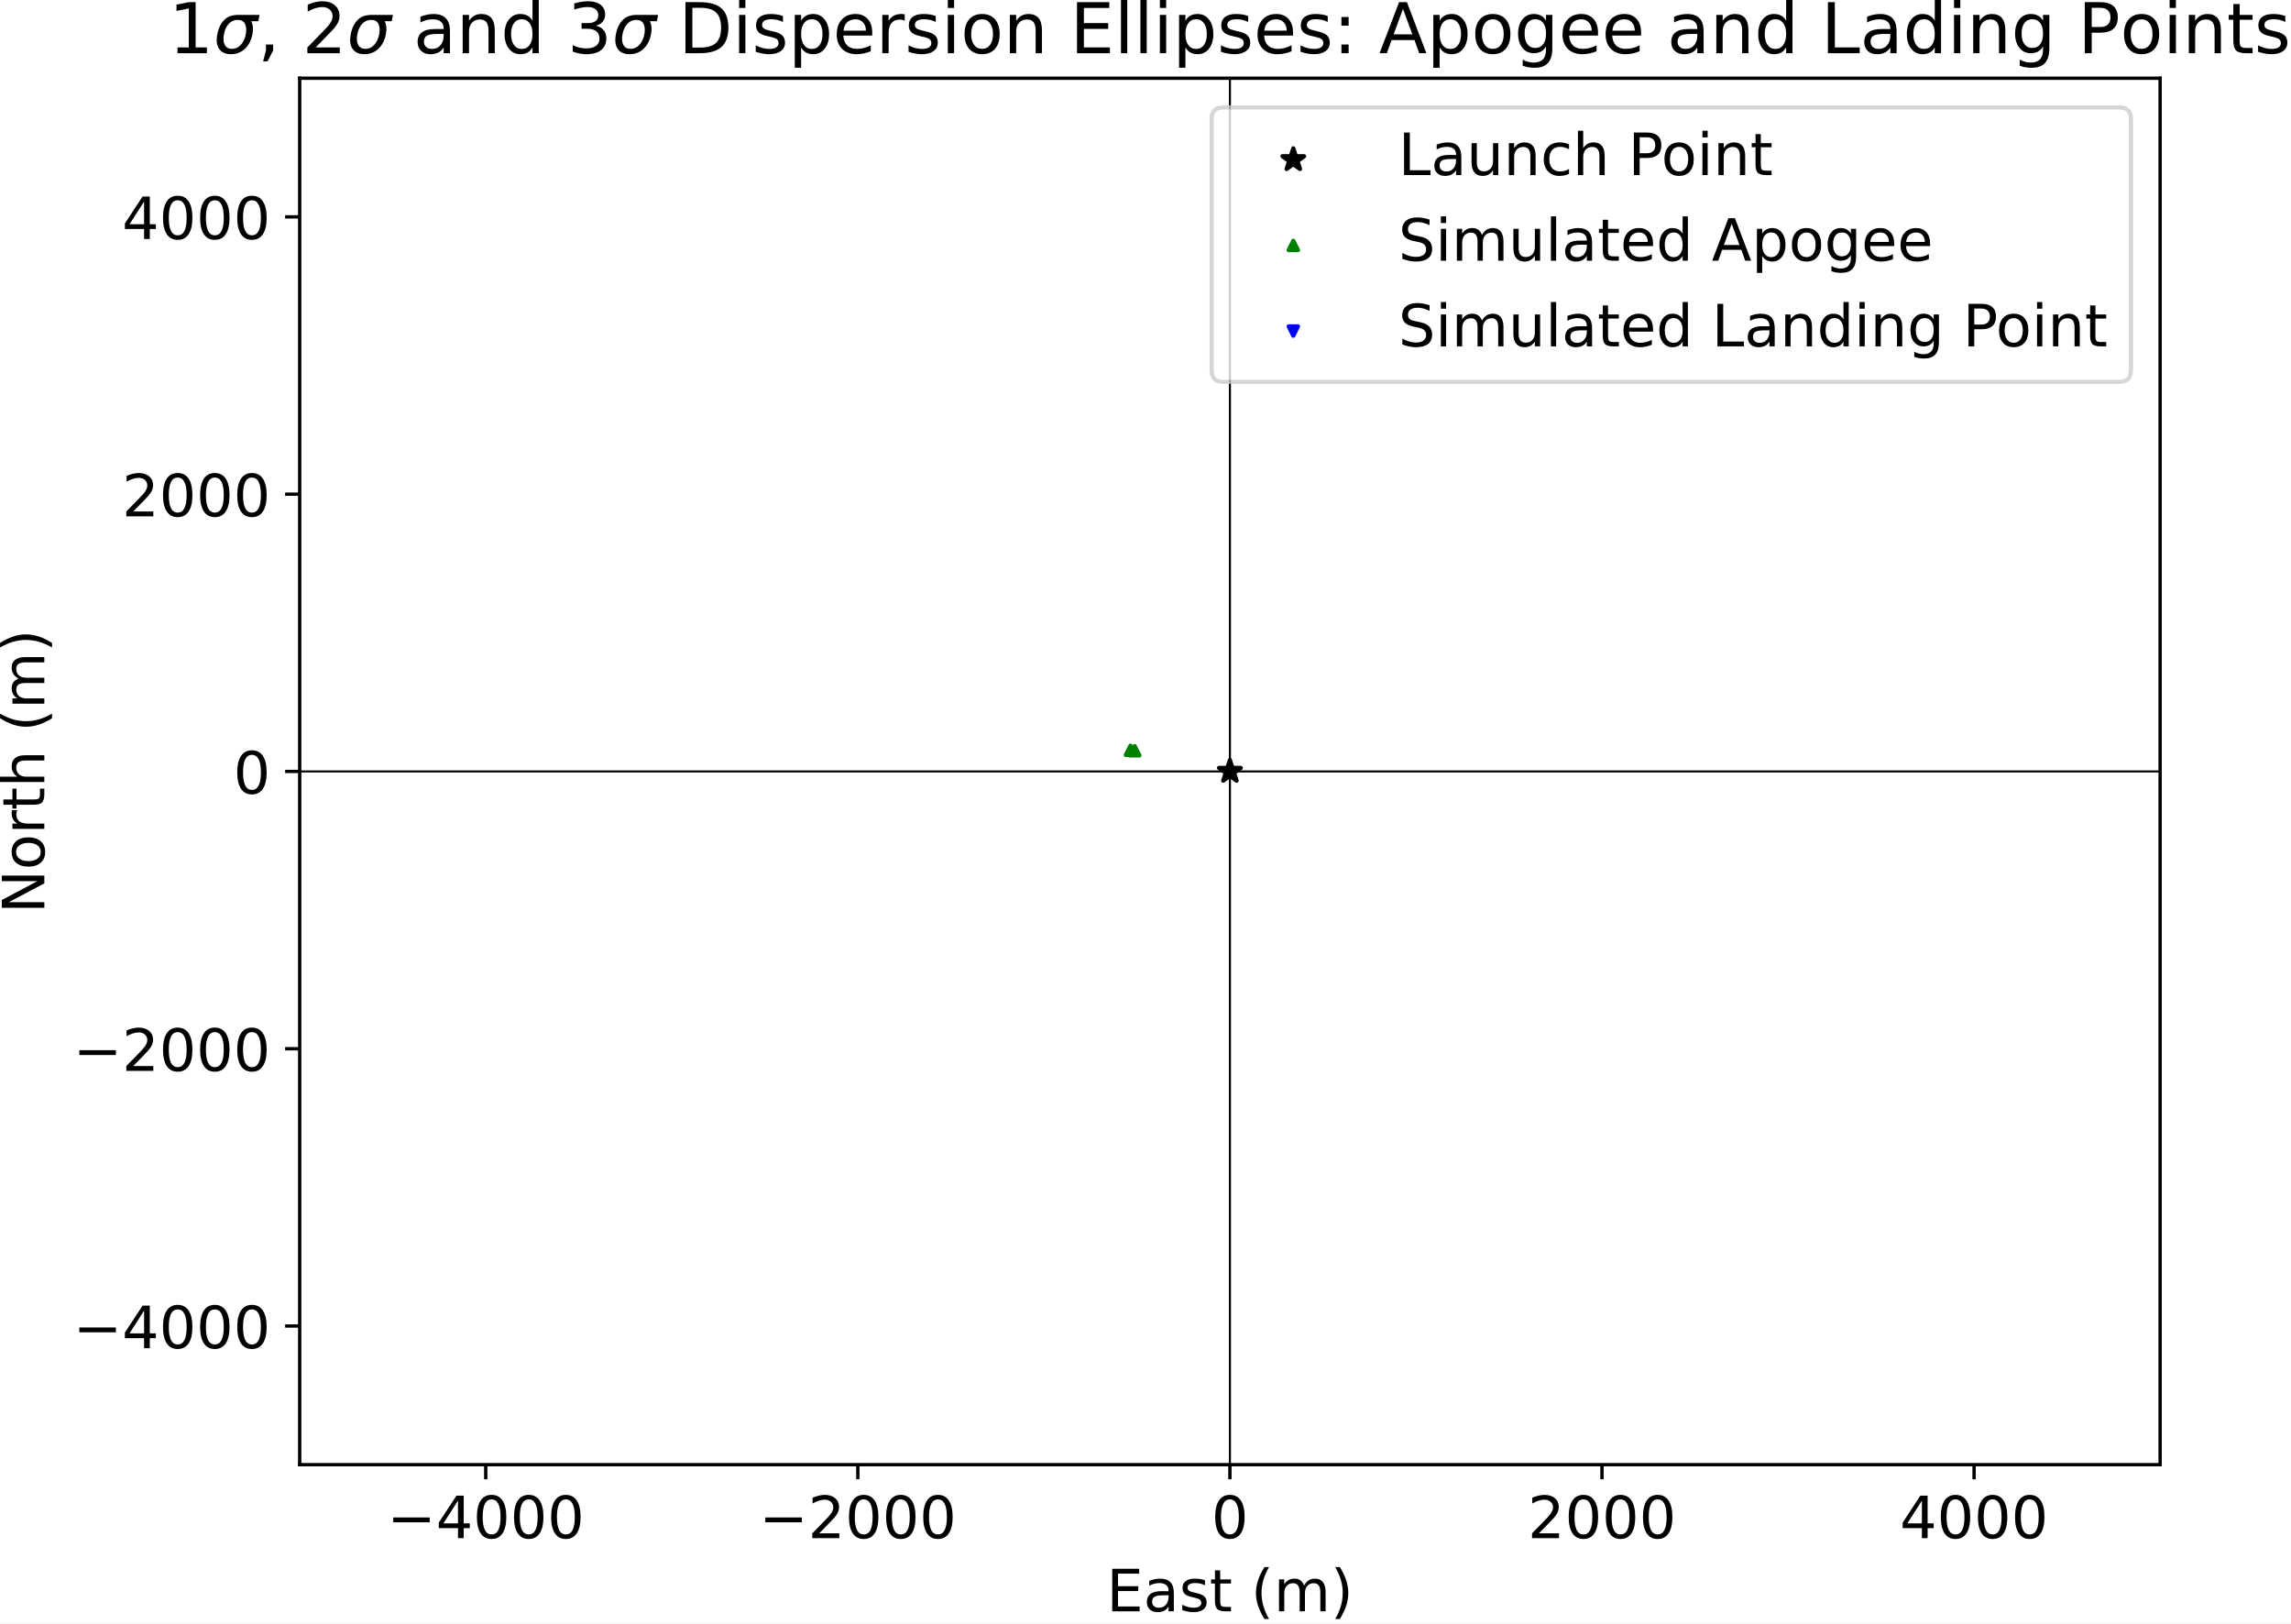
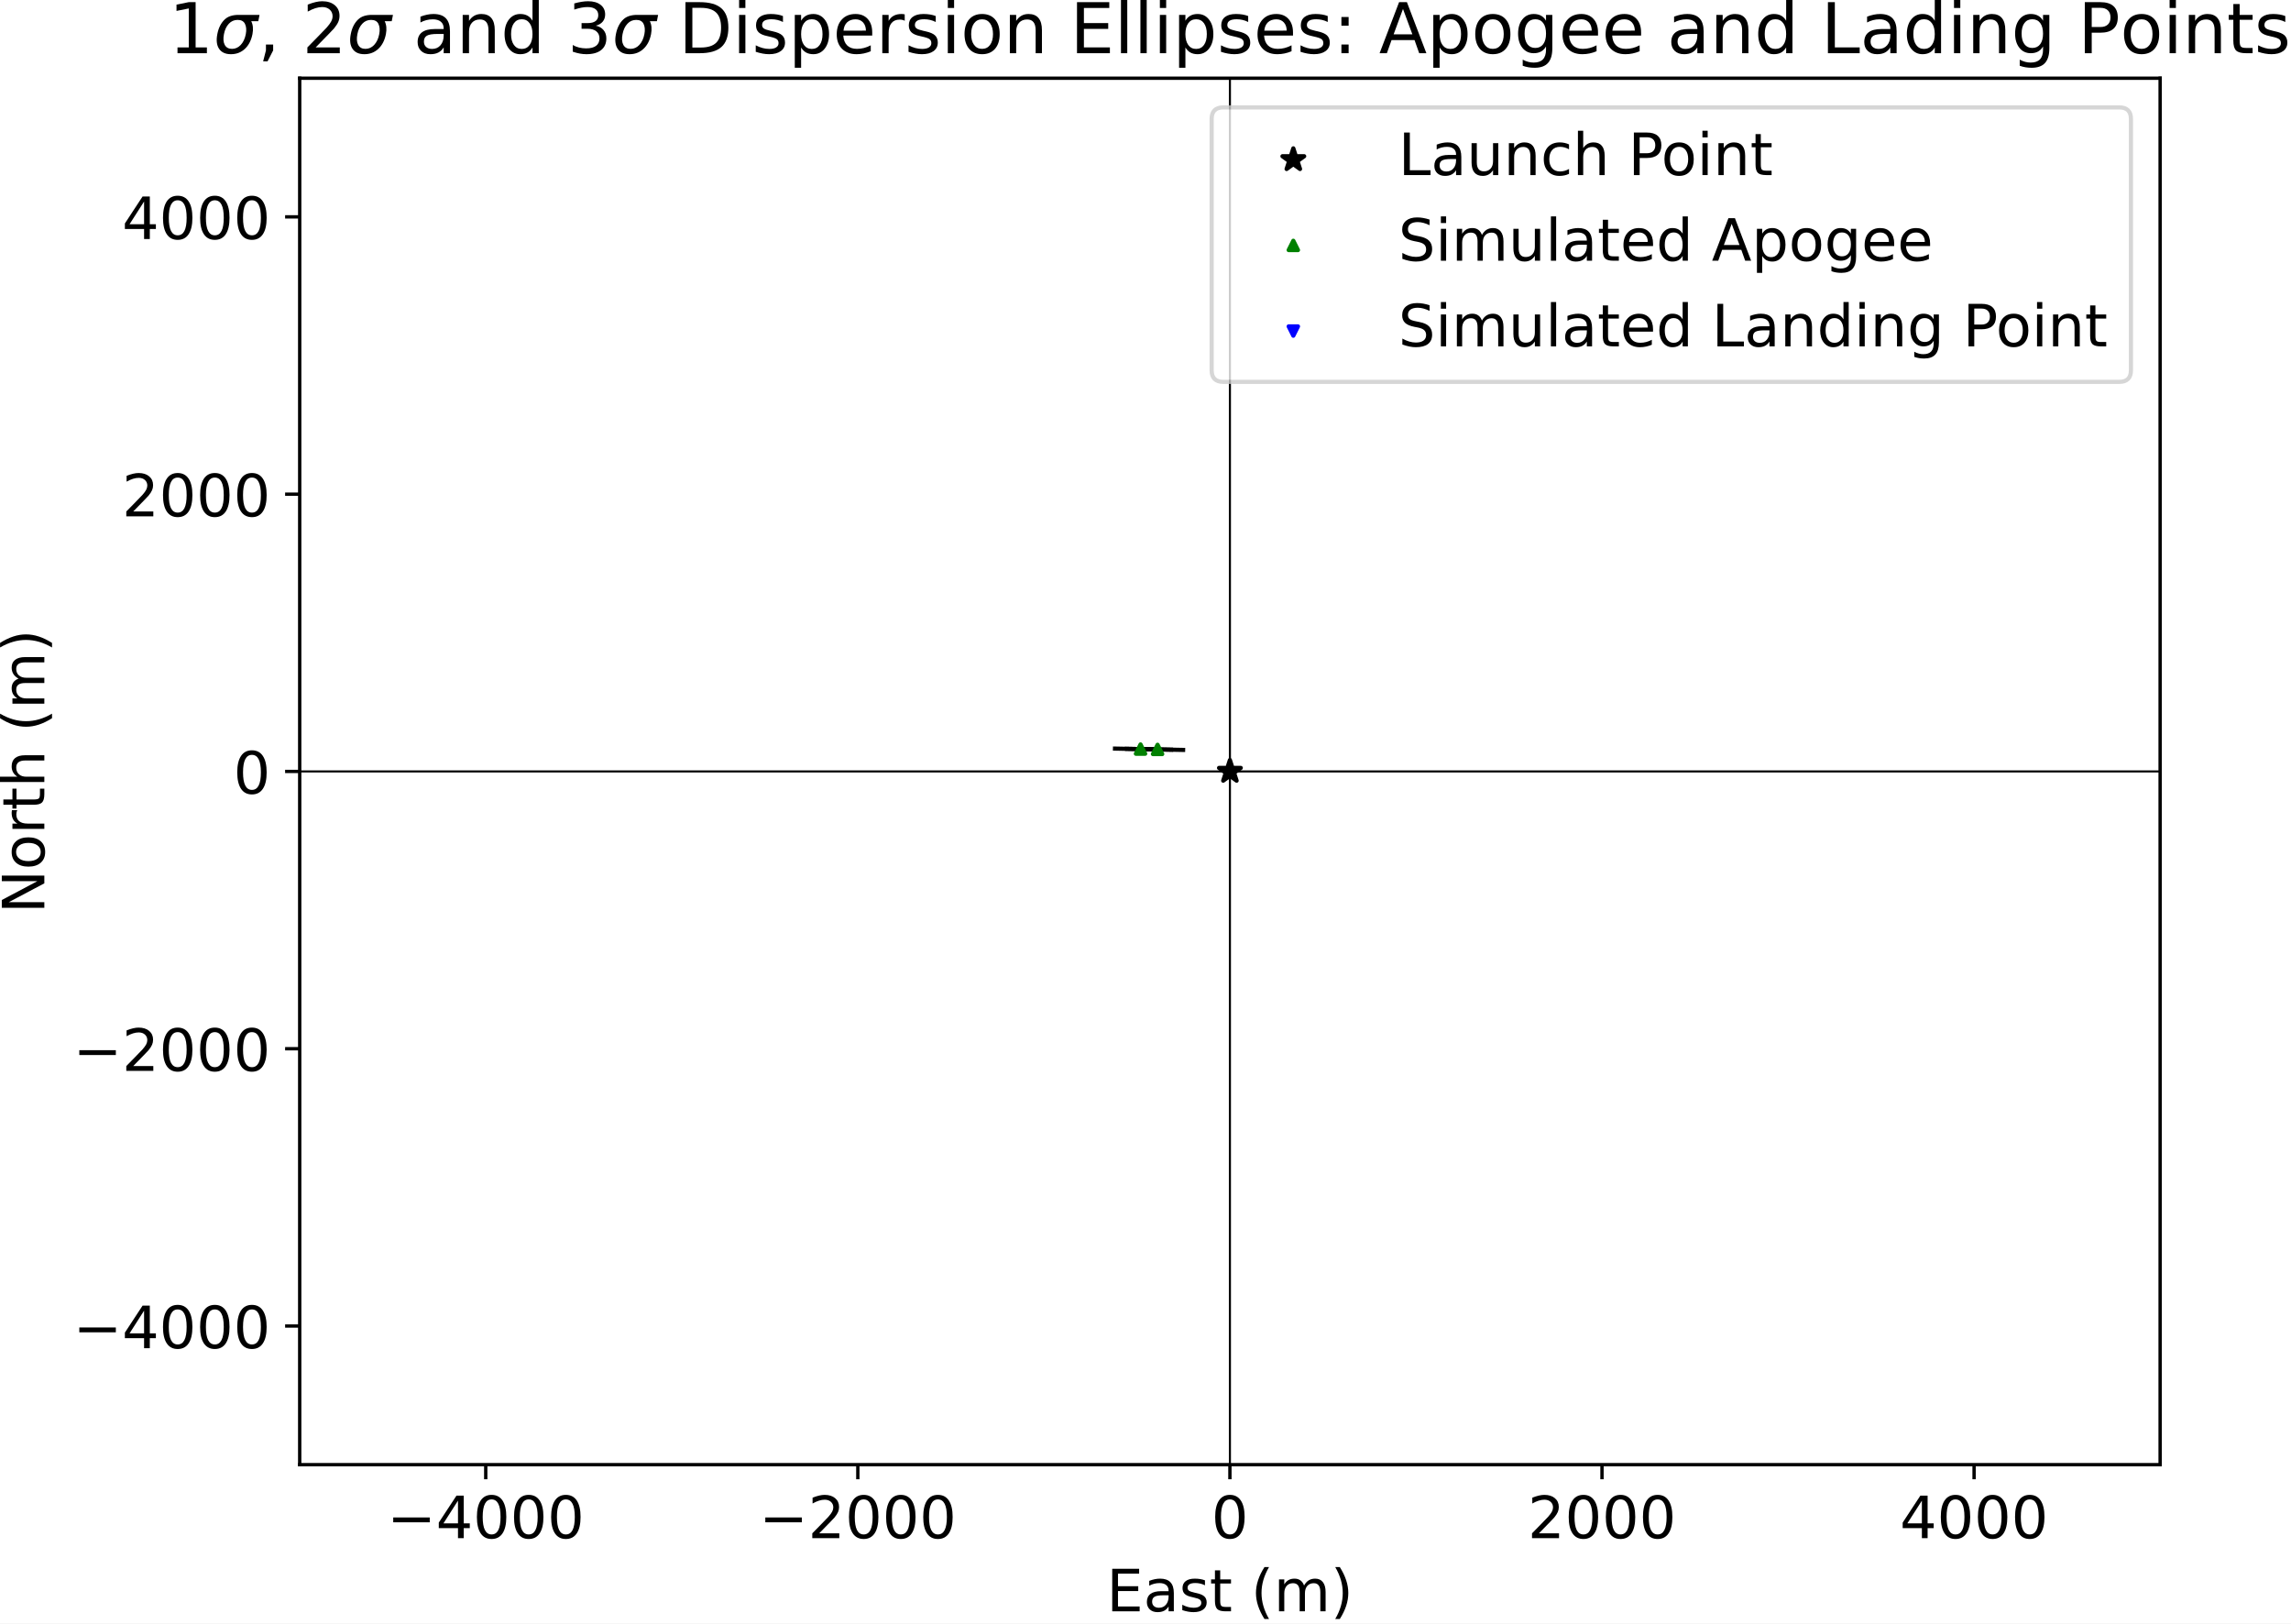
<svg xmlns="http://www.w3.org/2000/svg" xmlns:xlink="http://www.w3.org/1999/xlink" width="549.715pt" height="389.507pt" viewBox="0 0 549.715 389.507" version="1.1">
  <defs>
    <style type="text/css">*{stroke-linejoin: round; stroke-linecap: butt}</style>
  </defs>
  <g id="figure_1">
    <g id="patch_1">
      <path d="M 0 389.507  L 549.715 389.507  L 549.715 0  L 0 0  z " style="fill: #ffffff" />
    </g>
    <g id="axes_1">
      <g id="patch_2">
        <path d="M 71.911 351.408  L 518.311 351.408  L 518.311 18.768  L 71.911 18.768  z " style="fill: #ffffff" />
      </g>
      <g id="patch_3">
-         <path d="M 782.555 11.217  C 780.165 12.182 777.873 13.108 776.183 13.791  C 774.493 14.474 773.544 14.858 773.544 14.858  C 773.544 14.858 774.493 14.474 776.183 13.791  C 777.873 13.108 780.165 12.182 782.555 11.217  C 784.945 10.251 787.237 9.325 788.927 8.643  C 790.617 7.96 791.566 7.576 791.566 7.576  C 791.566 7.576 790.617 7.96 788.927 8.643  C 787.237 9.325 784.945 10.251 782.555 11.217  z " clip-path="url(#p028e1ee38c)" style="fill: #0000ff; fill-opacity: 0.2; stroke: #000000; stroke-linejoin: miter" />
+         <path d="M 795.059 4.46  C 790.252 6.45 785.64 8.358 782.241 9.765  C 778.841 11.171 776.931 11.962 776.931 11.962  C 776.931 11.962 778.841 11.171 782.241 9.765  C 785.64 8.358 790.252 6.45 795.059 4.46  C 799.867 2.471 804.478 0.563 807.878 -0.844  C 811.277 -2.25 813.188 -3.041 813.188 -3.041  C 813.188 -3.041 811.277 -2.25 807.878 -0.844  C 804.478 0.563 799.867 2.471 795.059 4.46  z " clip-path="url(#p11638f03ef)" style="fill: #0000ff; fill-opacity: 0.2; stroke: #000000; stroke-linejoin: miter" />
      </g>
      <g id="patch_4">
-         <path d="M 782.555 11.217  C 777.776 13.148 773.191 15 769.811 16.366  C 766.432 17.731 764.533 18.498 764.533 18.498  C 764.533 18.498 766.432 17.731 769.811 16.366  C 773.191 15 777.776 13.148 782.555 11.217  C 787.335 9.286 791.919 7.434 795.299 6.068  C 798.679 4.703 800.578 3.936 800.578 3.936  C 800.578 3.936 798.679 4.703 795.299 6.068  C 791.919 7.434 787.335 9.286 782.555 11.217  z " clip-path="url(#p028e1ee38c)" style="fill: #0000ff; fill-opacity: 0.2; stroke: #000000; stroke-linejoin: miter" />
+         <path d="M 795.059 4.46  C 785.444 8.439 776.221 12.255 769.422 15.069  C 762.623 17.882 758.803 19.463 758.803 19.463  C 758.803 19.463 762.623 17.882 769.422 15.069  C 776.221 12.255 785.444 8.439 795.059 4.46  C 804.675 0.482 813.897 -3.334 820.697 -6.148  C 827.496 -8.961 831.316 -10.542 831.316 -10.542  C 831.316 -10.542 827.496 -8.961 820.697 -6.148  C 813.897 -3.334 804.675 0.482 795.059 4.46  z " clip-path="url(#p11638f03ef)" style="fill: #0000ff; fill-opacity: 0.2; stroke: #000000; stroke-linejoin: miter" />
      </g>
      <g id="patch_5">
-         <path d="M 782.555 11.217  C 775.386 14.113 768.509 16.892 763.439 18.94  C 758.37 20.988 755.521 22.139 755.521 22.139  C 755.521 22.139 758.37 20.988 763.439 18.94  C 768.509 16.892 775.386 14.113 782.555 11.217  C 789.725 8.32 796.601 5.542 801.671 3.494  C 806.741 1.446 809.589 0.295 809.589 0.295  C 809.589 0.295 806.741 1.446 801.671 3.494  C 796.601 5.542 789.725 8.32 782.555 11.217  z " clip-path="url(#p028e1ee38c)" style="fill: #0000ff; fill-opacity: 0.2; stroke: #000000; stroke-linejoin: miter" />
+         <path d="M 795.059 4.46  C 780.636 10.428 766.802 16.153 756.603 20.373  C 746.405 24.593 740.674 26.964 740.674 26.964  C 740.674 26.964 746.405 24.593 756.603 20.373  C 766.802 16.153 780.636 10.428 795.059 4.46  C 809.482 -1.508 823.317 -7.232 833.515 -11.452  C 843.714 -15.672 849.444 -18.043 849.444 -18.043  C 849.444 -18.043 843.714 -15.672 833.515 -11.452  C 823.317 -7.232 809.482 -1.508 795.059 4.46  z " clip-path="url(#p11638f03ef)" style="fill: #0000ff; fill-opacity: 0.2; stroke: #000000; stroke-linejoin: miter" />
      </g>
      <g id="patch_6">
-         <path d="M 0 -1  z " clip-path="url(#p028e1ee38c)" style="fill: #00ff00; fill-opacity: 0.2; stroke: #000000; stroke-linejoin: miter" />
+         <path d="M 275.71 179.764  C 274.944 179.749 274.209 179.735 273.667 179.724  C 273.126 179.714 272.821 179.708 272.821 179.708  C 272.821 179.708 273.126 179.714 273.667 179.724  C 274.209 179.735 274.944 179.749 275.71 179.764  C 276.477 179.779 277.212 179.793 277.754 179.804  C 278.295 179.814 278.6 179.82 278.6 179.82  C 278.6 179.82 278.295 179.814 277.754 179.804  C 277.212 179.793 276.477 179.779 275.71 179.764  z " clip-path="url(#p11638f03ef)" style="fill: #00ff00; fill-opacity: 0.2; stroke: #000000; stroke-linejoin: miter" />
      </g>
      <g id="patch_7">
-         <path d="M 0 -1  z " clip-path="url(#p028e1ee38c)" style="fill: #00ff00; fill-opacity: 0.2; stroke: #000000; stroke-linejoin: miter" />
+         <path d="M 275.71 179.764  C 274.178 179.734 272.708 179.706 271.624 179.684  C 270.541 179.663 269.932 179.652 269.932 179.652  C 269.932 179.652 270.541 179.663 271.624 179.684  C 272.708 179.706 274.178 179.734 275.71 179.764  C 277.243 179.794 278.713 179.822 279.797 179.843  C 280.88 179.864 281.489 179.876 281.489 179.876  C 281.489 179.876 280.88 179.864 279.797 179.843  C 278.713 179.822 277.243 179.794 275.71 179.764  z " clip-path="url(#p11638f03ef)" style="fill: #00ff00; fill-opacity: 0.2; stroke: #000000; stroke-linejoin: miter" />
      </g>
      <g id="patch_8">
-         <path d="M 0 -1  z " clip-path="url(#p028e1ee38c)" style="fill: #00ff00; fill-opacity: 0.2; stroke: #000000; stroke-linejoin: miter" />
+         <path d="M 275.71 179.764  C 273.412 179.719 271.207 179.676 269.581 179.645  C 267.956 179.613 267.042 179.595 267.042 179.595  C 267.042 179.595 267.956 179.613 269.581 179.645  C 271.207 179.676 273.412 179.719 275.71 179.764  C 278.009 179.809 280.214 179.851 281.84 179.883  C 283.465 179.915 284.379 179.932 284.379 179.932  C 284.379 179.932 283.465 179.915 281.84 179.883  C 280.214 179.851 278.009 179.809 275.71 179.764  z " clip-path="url(#p11638f03ef)" style="fill: #00ff00; fill-opacity: 0.2; stroke: #000000; stroke-linejoin: miter" />
      </g>
      <g id="PathCollection_1">
        <defs>
-           <path id="m10abc7cb90" d="M 0 -2.739  L -0.615 -0.846  L -2.605 -0.846  L -0.995 0.323  L -1.61 2.216  L -0 1.046  L 1.61 2.216  L 0.995 0.323  L 2.605 -0.846  L 0.615 -0.846  z " style="stroke: #000000" />
+           <path id="m7dc69e226b" d="M 0 -2.739  L -0.615 -0.846  L -2.605 -0.846  L -0.995 0.323  L -1.61 2.216  L -0 1.046  L 1.61 2.216  L 0.995 0.323  L 2.605 -0.846  L 0.615 -0.846  z " style="stroke: #000000" />
        </defs>
-         <g clip-path="url(#p028e1ee38c)">
-           <use xlink:href="#m10abc7cb90" x="295.111" y="185.088" style="stroke: #000000" />
+         <g clip-path="url(#p11638f03ef)">
+           <use xlink:href="#m7dc69e226b" x="295.111" y="185.088" style="stroke: #000000" />
        </g>
      </g>
      <g id="PathCollection_2">
        <defs>
-           <path id="me11c143672" d="M 0 -1.118  L -1.118 1.118  L 1.118 1.118  z " style="stroke: #008000" />
+           <path id="mde7b4d79eb" d="M 0 -1.118  L -1.118 1.118  L 1.118 1.118  z " style="stroke: #008000" />
        </defs>
-         <g clip-path="url(#p028e1ee38c)">
-           <use xlink:href="#me11c143672" x="272.276" y="180.13" style="fill: #008000; stroke: #008000" />
-           <use xlink:href="#me11c143672" x="271.256" y="180.021" style="fill: #008000; stroke: #008000" />
+         <g clip-path="url(#p11638f03ef)">
+           <use xlink:href="#mde7b4d79eb" x="273.667" y="179.724" style="fill: #008000; stroke: #008000" />
+           <use xlink:href="#mde7b4d79eb" x="277.754" y="179.804" style="fill: #008000; stroke: #008000" />
        </g>
      </g>
      <g id="PathCollection_3">
        <defs>
-           <path id="mc13e708bcb" d="M -0 1.118  L 1.118 -1.118  L -1.118 -1.118  z " style="stroke: #0000ff" />
+           <path id="m2876bd953a" d="M -0 1.118  L 1.118 -1.118  L -1.118 -1.118  z " style="stroke: #0000ff" />
        </defs>
-         <g clip-path="url(#p028e1ee38c)">
-           <use xlink:href="#mc13e708bcb" x="788.927" y="8.643" style="fill: #0000ff; stroke: #0000ff" />
-           <use xlink:href="#mc13e708bcb" x="776.183" y="13.791" style="fill: #0000ff; stroke: #0000ff" />
+         <g clip-path="url(#p11638f03ef)">
+           <use xlink:href="#m2876bd953a" x="782.241" y="9.765" style="fill: #0000ff; stroke: #0000ff" />
+           <use xlink:href="#m2876bd953a" x="807.878" y="-0.844" style="fill: #0000ff; stroke: #0000ff" />
        </g>
      </g>
      <g id="matplotlib.axis_1">
        <g id="xtick_1">
          <g id="line2d_1">
            <defs>
-               <path id="m3ad8efaf46" d="M 0 0  L 0 3.5  " style="stroke: #000000; stroke-width: 0.8" />
-             </defs>
-             <g>
-               <use xlink:href="#m3ad8efaf46" x="116.551" y="351.408" style="stroke: #000000; stroke-width: 0.8" />
+               <path id="m50b91c7fee" d="M 0 0  L 0 3.5  " style="stroke: #000000; stroke-width: 0.8" />
+             </defs>
+             <g>
+               <use xlink:href="#m50b91c7fee" x="116.551" y="351.408" style="stroke: #000000; stroke-width: 0.8" />
            </g>
          </g>
          <g id="text_1">
            <g transform="translate(92.87016 369.0458) scale(0.14 -0.14)">
              <defs>
                <path id="DejaVuSans-2212" d="M 678 2272  L 4684 2272  L 4684 1741  L 678 1741  L 678 2272  z " transform="scale(0.015625)" />
                <path id="DejaVuSans-34" d="M 2419 4116  L 825 1625  L 2419 1625  L 2419 4116  z M 2253 4666  L 3047 4666  L 3047 1625  L 3713 1625  L 3713 1100  L 3047 1100  L 3047 0  L 2419 0  L 2419 1100  L 313 1100  L 313 1709  L 2253 4666  z " transform="scale(0.015625)" />
                <path id="DejaVuSans-30" d="M 2034 4250  Q 1547 4250 1301 3770  Q 1056 3291 1056 2328  Q 1056 1369 1301 889  Q 1547 409 2034 409  Q 2525 409 2770 889  Q 3016 1369 3016 2328  Q 3016 3291 2770 3770  Q 2525 4250 2034 4250  z M 2034 4750  Q 2819 4750 3233 4129  Q 3647 3509 3647 2328  Q 3647 1150 3233 529  Q 2819 -91 2034 -91  Q 1250 -91 836 529  Q 422 1150 422 2328  Q 422 3509 836 4129  Q 1250 4750 2034 4750  z " transform="scale(0.015625)" />
              </defs>
              <use xlink:href="#DejaVuSans-2212" />
              <use xlink:href="#DejaVuSans-34" x="83.789" />
              <use xlink:href="#DejaVuSans-30" x="147.412" />
              <use xlink:href="#DejaVuSans-30" x="211.035" />
              <use xlink:href="#DejaVuSans-30" x="274.658" />
            </g>
          </g>
        </g>
        <g id="xtick_2">
          <g id="line2d_2">
            <g>
-               <use xlink:href="#m3ad8efaf46" x="205.831" y="351.408" style="stroke: #000000; stroke-width: 0.8" />
+               <use xlink:href="#m50b91c7fee" x="205.831" y="351.408" style="stroke: #000000; stroke-width: 0.8" />
            </g>
          </g>
          <g id="text_2">
            <g transform="translate(182.1502 369.0458) scale(0.14 -0.14)">
              <defs>
                <path id="DejaVuSans-32" d="M 1228 531  L 3431 531  L 3431 0  L 469 0  L 469 531  Q 828 903 1448 1529  Q 2069 2156 2228 2338  Q 2531 2678 2651 2914  Q 2772 3150 2772 3378  Q 2772 3750 2511 3984  Q 2250 4219 1831 4219  Q 1534 4219 1204 4116  Q 875 4013 500 3803  L 500 4441  Q 881 4594 1212 4672  Q 1544 4750 1819 4750  Q 2544 4750 2975 4387  Q 3406 4025 3406 3419  Q 3406 3131 3298 2873  Q 3191 2616 2906 2266  Q 2828 2175 2409 1742  Q 1991 1309 1228 531  z " transform="scale(0.015625)" />
              </defs>
              <use xlink:href="#DejaVuSans-2212" />
              <use xlink:href="#DejaVuSans-32" x="83.789" />
              <use xlink:href="#DejaVuSans-30" x="147.412" />
              <use xlink:href="#DejaVuSans-30" x="211.035" />
              <use xlink:href="#DejaVuSans-30" x="274.658" />
            </g>
          </g>
        </g>
        <g id="xtick_3">
          <g id="line2d_3">
            <g>
-               <use xlink:href="#m3ad8efaf46" x="295.111" y="351.408" style="stroke: #000000; stroke-width: 0.8" />
+               <use xlink:href="#m50b91c7fee" x="295.111" y="351.408" style="stroke: #000000; stroke-width: 0.8" />
            </g>
          </g>
          <g id="text_3">
            <g transform="translate(290.6572 369.0458) scale(0.14 -0.14)">
              <use xlink:href="#DejaVuSans-30" />
            </g>
          </g>
        </g>
        <g id="xtick_4">
          <g id="line2d_4">
            <g>
-               <use xlink:href="#m3ad8efaf46" x="384.391" y="351.408" style="stroke: #000000; stroke-width: 0.8" />
+               <use xlink:href="#m50b91c7fee" x="384.391" y="351.408" style="stroke: #000000; stroke-width: 0.8" />
            </g>
          </g>
          <g id="text_4">
            <g transform="translate(366.5759 369.0458) scale(0.14 -0.14)">
              <use xlink:href="#DejaVuSans-32" />
              <use xlink:href="#DejaVuSans-30" x="63.623" />
              <use xlink:href="#DejaVuSans-30" x="127.246" />
              <use xlink:href="#DejaVuSans-30" x="190.869" />
            </g>
          </g>
        </g>
        <g id="xtick_5">
          <g id="line2d_5">
            <g>
-               <use xlink:href="#m3ad8efaf46" x="473.671" y="351.408" style="stroke: #000000; stroke-width: 0.8" />
+               <use xlink:href="#m50b91c7fee" x="473.671" y="351.408" style="stroke: #000000; stroke-width: 0.8" />
            </g>
          </g>
          <g id="text_5">
            <g transform="translate(455.8559 369.0458) scale(0.14 -0.14)">
              <use xlink:href="#DejaVuSans-34" />
              <use xlink:href="#DejaVuSans-30" x="63.623" />
              <use xlink:href="#DejaVuSans-30" x="127.246" />
              <use xlink:href="#DejaVuSans-30" x="190.869" />
            </g>
          </g>
        </g>
        <g id="text_6">
          <g transform="translate(265.502 386.5952) scale(0.14 -0.14)">
            <defs>
              <path id="DejaVuSans-45" d="M 628 4666  L 3578 4666  L 3578 4134  L 1259 4134  L 1259 2753  L 3481 2753  L 3481 2222  L 1259 2222  L 1259 531  L 3634 531  L 3634 0  L 628 0  L 628 4666  z " transform="scale(0.015625)" />
              <path id="DejaVuSans-61" d="M 2194 1759  Q 1497 1759 1228 1600  Q 959 1441 959 1056  Q 959 750 1161 570  Q 1363 391 1709 391  Q 2188 391 2477 730  Q 2766 1069 2766 1631  L 2766 1759  L 2194 1759  z M 3341 1997  L 3341 0  L 2766 0  L 2766 531  Q 2569 213 2275 61  Q 1981 -91 1556 -91  Q 1019 -91 701 211  Q 384 513 384 1019  Q 384 1609 779 1909  Q 1175 2209 1959 2209  L 2766 2209  L 2766 2266  Q 2766 2663 2505 2880  Q 2244 3097 1772 3097  Q 1472 3097 1187 3025  Q 903 2953 641 2809  L 641 3341  Q 956 3463 1253 3523  Q 1550 3584 1831 3584  Q 2591 3584 2966 3190  Q 3341 2797 3341 1997  z " transform="scale(0.015625)" />
              <path id="DejaVuSans-73" d="M 2834 3397  L 2834 2853  Q 2591 2978 2328 3040  Q 2066 3103 1784 3103  Q 1356 3103 1142 2972  Q 928 2841 928 2578  Q 928 2378 1081 2264  Q 1234 2150 1697 2047  L 1894 2003  Q 2506 1872 2764 1633  Q 3022 1394 3022 966  Q 3022 478 2636 193  Q 2250 -91 1575 -91  Q 1294 -91 989 -36  Q 684 19 347 128  L 347 722  Q 666 556 975 473  Q 1284 391 1588 391  Q 1994 391 2212 530  Q 2431 669 2431 922  Q 2431 1156 2273 1281  Q 2116 1406 1581 1522  L 1381 1569  Q 847 1681 609 1914  Q 372 2147 372 2553  Q 372 3047 722 3315  Q 1072 3584 1716 3584  Q 2034 3584 2315 3537  Q 2597 3491 2834 3397  z " transform="scale(0.015625)" />
              <path id="DejaVuSans-74" d="M 1172 4494  L 1172 3500  L 2356 3500  L 2356 3053  L 1172 3053  L 1172 1153  Q 1172 725 1289 603  Q 1406 481 1766 481  L 2356 481  L 2356 0  L 1766 0  Q 1100 0 847 248  Q 594 497 594 1153  L 594 3053  L 172 3053  L 172 3500  L 594 3500  L 594 4494  L 1172 4494  z " transform="scale(0.015625)" />
              <path id="DejaVuSans-20" transform="scale(0.015625)" />
              <path id="DejaVuSans-28" d="M 1984 4856  Q 1566 4138 1362 3434  Q 1159 2731 1159 2009  Q 1159 1288 1364 580  Q 1569 -128 1984 -844  L 1484 -844  Q 1016 -109 783 600  Q 550 1309 550 2009  Q 550 2706 781 3412  Q 1013 4119 1484 4856  L 1984 4856  z " transform="scale(0.015625)" />
              <path id="DejaVuSans-6d" d="M 3328 2828  Q 3544 3216 3844 3400  Q 4144 3584 4550 3584  Q 5097 3584 5394 3201  Q 5691 2819 5691 2113  L 5691 0  L 5113 0  L 5113 2094  Q 5113 2597 4934 2840  Q 4756 3084 4391 3084  Q 3944 3084 3684 2787  Q 3425 2491 3425 1978  L 3425 0  L 2847 0  L 2847 2094  Q 2847 2600 2669 2842  Q 2491 3084 2119 3084  Q 1678 3084 1418 2786  Q 1159 2488 1159 1978  L 1159 0  L 581 0  L 581 3500  L 1159 3500  L 1159 2956  Q 1356 3278 1631 3431  Q 1906 3584 2284 3584  Q 2666 3584 2933 3390  Q 3200 3197 3328 2828  z " transform="scale(0.015625)" />
              <path id="DejaVuSans-29" d="M 513 4856  L 1013 4856  Q 1481 4119 1714 3412  Q 1947 2706 1947 2009  Q 1947 1309 1714 600  Q 1481 -109 1013 -844  L 513 -844  Q 928 -128 1133 580  Q 1338 1288 1338 2009  Q 1338 2731 1133 3434  Q 928 4138 513 4856  z " transform="scale(0.015625)" />
            </defs>
            <use xlink:href="#DejaVuSans-45" />
            <use xlink:href="#DejaVuSans-61" x="63.184" />
            <use xlink:href="#DejaVuSans-73" x="124.463" />
            <use xlink:href="#DejaVuSans-74" x="176.562" />
            <use xlink:href="#DejaVuSans-20" x="215.771" />
            <use xlink:href="#DejaVuSans-28" x="247.559" />
            <use xlink:href="#DejaVuSans-6d" x="286.572" />
            <use xlink:href="#DejaVuSans-29" x="383.984" />
          </g>
        </g>
      </g>
      <g id="matplotlib.axis_2">
        <g id="ytick_1">
          <g id="line2d_6">
            <defs>
-               <path id="mc99c251731" d="M 0 0  L -3.5 0  " style="stroke: #000000; stroke-width: 0.8" />
-             </defs>
-             <g>
-               <use xlink:href="#mc99c251731" x="71.911" y="318.144" style="stroke: #000000; stroke-width: 0.8" />
+               <path id="m6b2078e84a" d="M 0 0  L -3.5 0  " style="stroke: #000000; stroke-width: 0.8" />
+             </defs>
+             <g>
+               <use xlink:href="#m6b2078e84a" x="71.911" y="318.144" style="stroke: #000000; stroke-width: 0.8" />
            </g>
          </g>
          <g id="text_7">
            <g transform="translate(17.54938 323.4629) scale(0.14 -0.14)">
              <use xlink:href="#DejaVuSans-2212" />
              <use xlink:href="#DejaVuSans-34" x="83.789" />
              <use xlink:href="#DejaVuSans-30" x="147.412" />
              <use xlink:href="#DejaVuSans-30" x="211.035" />
              <use xlink:href="#DejaVuSans-30" x="274.658" />
            </g>
          </g>
        </g>
        <g id="ytick_2">
          <g id="line2d_7">
            <g>
-               <use xlink:href="#mc99c251731" x="71.911" y="251.616" style="stroke: #000000; stroke-width: 0.8" />
+               <use xlink:href="#m6b2078e84a" x="71.911" y="251.616" style="stroke: #000000; stroke-width: 0.8" />
            </g>
          </g>
          <g id="text_8">
            <g transform="translate(17.54938 256.9349) scale(0.14 -0.14)">
              <use xlink:href="#DejaVuSans-2212" />
              <use xlink:href="#DejaVuSans-32" x="83.789" />
              <use xlink:href="#DejaVuSans-30" x="147.412" />
              <use xlink:href="#DejaVuSans-30" x="211.035" />
              <use xlink:href="#DejaVuSans-30" x="274.658" />
            </g>
          </g>
        </g>
        <g id="ytick_3">
          <g id="line2d_8">
            <g>
-               <use xlink:href="#mc99c251731" x="71.911" y="185.088" style="stroke: #000000; stroke-width: 0.8" />
+               <use xlink:href="#m6b2078e84a" x="71.911" y="185.088" style="stroke: #000000; stroke-width: 0.8" />
            </g>
          </g>
          <g id="text_9">
            <g transform="translate(56.00344 190.4069) scale(0.14 -0.14)">
              <use xlink:href="#DejaVuSans-30" />
            </g>
          </g>
        </g>
        <g id="ytick_4">
          <g id="line2d_9">
            <g>
-               <use xlink:href="#mc99c251731" x="71.911" y="118.56" style="stroke: #000000; stroke-width: 0.8" />
+               <use xlink:href="#m6b2078e84a" x="71.911" y="118.56" style="stroke: #000000; stroke-width: 0.8" />
            </g>
          </g>
          <g id="text_10">
            <g transform="translate(29.28094 123.8789) scale(0.14 -0.14)">
              <use xlink:href="#DejaVuSans-32" />
              <use xlink:href="#DejaVuSans-30" x="63.623" />
              <use xlink:href="#DejaVuSans-30" x="127.246" />
              <use xlink:href="#DejaVuSans-30" x="190.869" />
            </g>
          </g>
        </g>
        <g id="ytick_5">
          <g id="line2d_10">
            <g>
-               <use xlink:href="#mc99c251731" x="71.911" y="52.032" style="stroke: #000000; stroke-width: 0.8" />
+               <use xlink:href="#m6b2078e84a" x="71.911" y="52.032" style="stroke: #000000; stroke-width: 0.8" />
            </g>
          </g>
          <g id="text_11">
            <g transform="translate(29.28094 57.35091) scale(0.14 -0.14)">
              <use xlink:href="#DejaVuSans-34" />
              <use xlink:href="#DejaVuSans-30" x="63.623" />
              <use xlink:href="#DejaVuSans-30" x="127.246" />
              <use xlink:href="#DejaVuSans-30" x="190.869" />
            </g>
          </g>
        </g>
        <g id="text_12">
          <g transform="translate(10.63781 219.1714) rotate(-90) scale(0.14 -0.14)">
            <defs>
              <path id="DejaVuSans-4e" d="M 628 4666  L 1478 4666  L 3547 763  L 3547 4666  L 4159 4666  L 4159 0  L 3309 0  L 1241 3903  L 1241 0  L 628 0  L 628 4666  z " transform="scale(0.015625)" />
              <path id="DejaVuSans-6f" d="M 1959 3097  Q 1497 3097 1228 2736  Q 959 2375 959 1747  Q 959 1119 1226 758  Q 1494 397 1959 397  Q 2419 397 2687 759  Q 2956 1122 2956 1747  Q 2956 2369 2687 2733  Q 2419 3097 1959 3097  z M 1959 3584  Q 2709 3584 3137 3096  Q 3566 2609 3566 1747  Q 3566 888 3137 398  Q 2709 -91 1959 -91  Q 1206 -91 779 398  Q 353 888 353 1747  Q 353 2609 779 3096  Q 1206 3584 1959 3584  z " transform="scale(0.015625)" />
              <path id="DejaVuSans-72" d="M 2631 2963  Q 2534 3019 2420 3045  Q 2306 3072 2169 3072  Q 1681 3072 1420 2755  Q 1159 2438 1159 1844  L 1159 0  L 581 0  L 581 3500  L 1159 3500  L 1159 2956  Q 1341 3275 1631 3429  Q 1922 3584 2338 3584  Q 2397 3584 2469 3576  Q 2541 3569 2628 3553  L 2631 2963  z " transform="scale(0.015625)" />
              <path id="DejaVuSans-68" d="M 3513 2113  L 3513 0  L 2938 0  L 2938 2094  Q 2938 2591 2744 2837  Q 2550 3084 2163 3084  Q 1697 3084 1428 2787  Q 1159 2491 1159 1978  L 1159 0  L 581 0  L 581 4863  L 1159 4863  L 1159 2956  Q 1366 3272 1645 3428  Q 1925 3584 2291 3584  Q 2894 3584 3203 3211  Q 3513 2838 3513 2113  z " transform="scale(0.015625)" />
            </defs>
            <use xlink:href="#DejaVuSans-4e" />
            <use xlink:href="#DejaVuSans-6f" x="74.805" />
            <use xlink:href="#DejaVuSans-72" x="135.986" />
            <use xlink:href="#DejaVuSans-74" x="177.1" />
            <use xlink:href="#DejaVuSans-68" x="216.309" />
            <use xlink:href="#DejaVuSans-20" x="279.688" />
            <use xlink:href="#DejaVuSans-28" x="311.475" />
            <use xlink:href="#DejaVuSans-6d" x="350.488" />
            <use xlink:href="#DejaVuSans-29" x="447.9" />
          </g>
        </g>
      </g>
      <g id="line2d_11">
-         <path d="M 71.911 185.088  L 518.311 185.088  " clip-path="url(#p028e1ee38c)" style="fill: none; stroke: #000000; stroke-width: 0.5; stroke-linecap: square" />
+         <path d="M 71.911 185.088  L 518.311 185.088  " clip-path="url(#p11638f03ef)" style="fill: none; stroke: #000000; stroke-width: 0.5; stroke-linecap: square" />
      </g>
      <g id="line2d_12">
-         <path d="M 295.111 351.408  L 295.111 18.768  " clip-path="url(#p028e1ee38c)" style="fill: none; stroke: #000000; stroke-width: 0.5; stroke-linecap: square" />
+         <path d="M 295.111 351.408  L 295.111 18.768  " clip-path="url(#p11638f03ef)" style="fill: none; stroke: #000000; stroke-width: 0.5; stroke-linecap: square" />
      </g>
      <g id="patch_9">
        <path d="M 71.911 351.408  L 71.911 18.768  " style="fill: none; stroke: #000000; stroke-width: 0.8; stroke-linejoin: miter; stroke-linecap: square" />
      </g>
      <g id="patch_10">
        <path d="M 518.311 351.408  L 518.311 18.768  " style="fill: none; stroke: #000000; stroke-width: 0.8; stroke-linejoin: miter; stroke-linecap: square" />
      </g>
      <g id="patch_11">
        <path d="M 71.911 351.408  L 518.311 351.408  " style="fill: none; stroke: #000000; stroke-width: 0.8; stroke-linejoin: miter; stroke-linecap: square" />
      </g>
      <g id="patch_12">
        <path d="M 71.911 18.768  L 518.311 18.768  " style="fill: none; stroke: #000000; stroke-width: 0.8; stroke-linejoin: miter; stroke-linecap: square" />
      </g>
      <g id="text_13">
        <g transform="translate(40.50694 12.768) scale(0.168 -0.168)">
          <defs>
            <path id="DejaVuSans-31" d="M 794 531  L 1825 531  L 1825 4091  L 703 3866  L 703 4441  L 1819 4666  L 2450 4666  L 2450 531  L 3481 531  L 3481 0  L 794 0  L 794 531  z " transform="scale(0.015625)" />
            <path id="DejaVuSans-Oblique-3c3" d="M 2219 3044  Q 1744 3044 1422 2700  Q 1081 2341 969 1747  Q 844 1119 1044 756  Q 1241 397 1706 397  Q 2166 397 2503 759  Q 2844 1122 2966 1747  Q 3075 2319 2881 2700  Q 2700 3044 2219 3044  z M 2309 3503  L 4219 3500  L 4106 2925  L 3463 2925  Q 3706 2438 3575 1747  Q 3406 888 2884 400  Q 2359 -91 1609 -91  Q 856 -91 525 400  Q 194 888 363 1747  Q 528 2609 1050 3097  Q 1484 3503 2309 3503  z " transform="scale(0.015625)" />
            <path id="DejaVuSans-2c" d="M 750 794  L 1409 794  L 1409 256  L 897 -744  L 494 -744  L 750 256  L 750 794  z " transform="scale(0.015625)" />
            <path id="DejaVuSans-6e" d="M 3513 2113  L 3513 0  L 2938 0  L 2938 2094  Q 2938 2591 2744 2837  Q 2550 3084 2163 3084  Q 1697 3084 1428 2787  Q 1159 2491 1159 1978  L 1159 0  L 581 0  L 581 3500  L 1159 3500  L 1159 2956  Q 1366 3272 1645 3428  Q 1925 3584 2291 3584  Q 2894 3584 3203 3211  Q 3513 2838 3513 2113  z " transform="scale(0.015625)" />
            <path id="DejaVuSans-64" d="M 2906 2969  L 2906 4863  L 3481 4863  L 3481 0  L 2906 0  L 2906 525  Q 2725 213 2448 61  Q 2172 -91 1784 -91  Q 1150 -91 751 415  Q 353 922 353 1747  Q 353 2572 751 3078  Q 1150 3584 1784 3584  Q 2172 3584 2448 3432  Q 2725 3281 2906 2969  z M 947 1747  Q 947 1113 1208 752  Q 1469 391 1925 391  Q 2381 391 2643 752  Q 2906 1113 2906 1747  Q 2906 2381 2643 2742  Q 2381 3103 1925 3103  Q 1469 3103 1208 2742  Q 947 2381 947 1747  z " transform="scale(0.015625)" />
            <path id="DejaVuSans-33" d="M 2597 2516  Q 3050 2419 3304 2112  Q 3559 1806 3559 1356  Q 3559 666 3084 287  Q 2609 -91 1734 -91  Q 1441 -91 1130 -33  Q 819 25 488 141  L 488 750  Q 750 597 1062 519  Q 1375 441 1716 441  Q 2309 441 2620 675  Q 2931 909 2931 1356  Q 2931 1769 2642 2001  Q 2353 2234 1838 2234  L 1294 2234  L 1294 2753  L 1863 2753  Q 2328 2753 2575 2939  Q 2822 3125 2822 3475  Q 2822 3834 2567 4026  Q 2313 4219 1838 4219  Q 1578 4219 1281 4162  Q 984 4106 628 3988  L 628 4550  Q 988 4650 1302 4700  Q 1616 4750 1894 4750  Q 2613 4750 3031 4423  Q 3450 4097 3450 3541  Q 3450 3153 3228 2886  Q 3006 2619 2597 2516  z " transform="scale(0.015625)" />
            <path id="DejaVuSans-44" d="M 1259 4147  L 1259 519  L 2022 519  Q 2988 519 3436 956  Q 3884 1394 3884 2338  Q 3884 3275 3436 3711  Q 2988 4147 2022 4147  L 1259 4147  z M 628 4666  L 1925 4666  Q 3281 4666 3915 4102  Q 4550 3538 4550 2338  Q 4550 1131 3912 565  Q 3275 0 1925 0  L 628 0  L 628 4666  z " transform="scale(0.015625)" />
            <path id="DejaVuSans-69" d="M 603 3500  L 1178 3500  L 1178 0  L 603 0  L 603 3500  z M 603 4863  L 1178 4863  L 1178 4134  L 603 4134  L 603 4863  z " transform="scale(0.015625)" />
            <path id="DejaVuSans-70" d="M 1159 525  L 1159 -1331  L 581 -1331  L 581 3500  L 1159 3500  L 1159 2969  Q 1341 3281 1617 3432  Q 1894 3584 2278 3584  Q 2916 3584 3314 3078  Q 3713 2572 3713 1747  Q 3713 922 3314 415  Q 2916 -91 2278 -91  Q 1894 -91 1617 61  Q 1341 213 1159 525  z M 3116 1747  Q 3116 2381 2855 2742  Q 2594 3103 2138 3103  Q 1681 3103 1420 2742  Q 1159 2381 1159 1747  Q 1159 1113 1420 752  Q 1681 391 2138 391  Q 2594 391 2855 752  Q 3116 1113 3116 1747  z " transform="scale(0.015625)" />
            <path id="DejaVuSans-65" d="M 3597 1894  L 3597 1613  L 953 1613  Q 991 1019 1311 708  Q 1631 397 2203 397  Q 2534 397 2845 478  Q 3156 559 3463 722  L 3463 178  Q 3153 47 2828 -22  Q 2503 -91 2169 -91  Q 1331 -91 842 396  Q 353 884 353 1716  Q 353 2575 817 3079  Q 1281 3584 2069 3584  Q 2775 3584 3186 3129  Q 3597 2675 3597 1894  z M 3022 2063  Q 3016 2534 2758 2815  Q 2500 3097 2075 3097  Q 1594 3097 1305 2825  Q 1016 2553 972 2059  L 3022 2063  z " transform="scale(0.015625)" />
            <path id="DejaVuSans-6c" d="M 603 4863  L 1178 4863  L 1178 0  L 603 0  L 603 4863  z " transform="scale(0.015625)" />
            <path id="DejaVuSans-3a" d="M 750 794  L 1409 794  L 1409 0  L 750 0  L 750 794  z M 750 3309  L 1409 3309  L 1409 2516  L 750 2516  L 750 3309  z " transform="scale(0.015625)" />
            <path id="DejaVuSans-41" d="M 2188 4044  L 1331 1722  L 3047 1722  L 2188 4044  z M 1831 4666  L 2547 4666  L 4325 0  L 3669 0  L 3244 1197  L 1141 1197  L 716 0  L 50 0  L 1831 4666  z " transform="scale(0.015625)" />
            <path id="DejaVuSans-67" d="M 2906 1791  Q 2906 2416 2648 2759  Q 2391 3103 1925 3103  Q 1463 3103 1205 2759  Q 947 2416 947 1791  Q 947 1169 1205 825  Q 1463 481 1925 481  Q 2391 481 2648 825  Q 2906 1169 2906 1791  z M 3481 434  Q 3481 -459 3084 -895  Q 2688 -1331 1869 -1331  Q 1566 -1331 1297 -1286  Q 1028 -1241 775 -1147  L 775 -588  Q 1028 -725 1275 -790  Q 1522 -856 1778 -856  Q 2344 -856 2625 -561  Q 2906 -266 2906 331  L 2906 616  Q 2728 306 2450 153  Q 2172 0 1784 0  Q 1141 0 747 490  Q 353 981 353 1791  Q 353 2603 747 3093  Q 1141 3584 1784 3584  Q 2172 3584 2450 3431  Q 2728 3278 2906 2969  L 2906 3500  L 3481 3500  L 3481 434  z " transform="scale(0.015625)" />
            <path id="DejaVuSans-4c" d="M 628 4666  L 1259 4666  L 1259 531  L 3531 531  L 3531 0  L 628 0  L 628 4666  z " transform="scale(0.015625)" />
            <path id="DejaVuSans-50" d="M 1259 4147  L 1259 2394  L 2053 2394  Q 2494 2394 2734 2622  Q 2975 2850 2975 3272  Q 2975 3691 2734 3919  Q 2494 4147 2053 4147  L 1259 4147  z M 628 4666  L 2053 4666  Q 2838 4666 3239 4311  Q 3641 3956 3641 3272  Q 3641 2581 3239 2228  Q 2838 1875 2053 1875  L 1259 1875  L 1259 0  L 628 0  L 628 4666  z " transform="scale(0.015625)" />
          </defs>
          <use xlink:href="#DejaVuSans-31" transform="translate(0 0.015625)" />
          <use xlink:href="#DejaVuSans-Oblique-3c3" transform="translate(63.62305 0.015625)" />
          <use xlink:href="#DejaVuSans-2c" transform="translate(127.002 0.015625)" />
          <use xlink:href="#DejaVuSans-20" transform="translate(158.7891 0.015625)" />
          <use xlink:href="#DejaVuSans-32" transform="translate(190.5762 0.015625)" />
          <use xlink:href="#DejaVuSans-Oblique-3c3" transform="translate(254.1992 0.015625)" />
          <use xlink:href="#DejaVuSans-20" transform="translate(317.5781 0.015625)" />
          <use xlink:href="#DejaVuSans-61" transform="translate(349.3652 0.015625)" />
          <use xlink:href="#DejaVuSans-6e" transform="translate(410.6445 0.015625)" />
          <use xlink:href="#DejaVuSans-64" transform="translate(474.0234 0.015625)" />
          <use xlink:href="#DejaVuSans-20" transform="translate(537.5 0.015625)" />
          <use xlink:href="#DejaVuSans-33" transform="translate(569.2871 0.015625)" />
          <use xlink:href="#DejaVuSans-Oblique-3c3" transform="translate(632.9102 0.015625)" />
          <use xlink:href="#DejaVuSans-20" transform="translate(696.2891 0.015625)" />
          <use xlink:href="#DejaVuSans-44" transform="translate(728.0762 0.015625)" />
          <use xlink:href="#DejaVuSans-69" transform="translate(805.0781 0.015625)" />
          <use xlink:href="#DejaVuSans-73" transform="translate(832.8613 0.015625)" />
          <use xlink:href="#DejaVuSans-70" transform="translate(884.9609 0.015625)" />
          <use xlink:href="#DejaVuSans-65" transform="translate(948.4375 0.015625)" />
          <use xlink:href="#DejaVuSans-72" transform="translate(1009.961 0.015625)" />
          <use xlink:href="#DejaVuSans-73" transform="translate(1051.074 0.015625)" />
          <use xlink:href="#DejaVuSans-69" transform="translate(1103.174 0.015625)" />
          <use xlink:href="#DejaVuSans-6f" transform="translate(1130.957 0.015625)" />
          <use xlink:href="#DejaVuSans-6e" transform="translate(1192.139 0.015625)" />
          <use xlink:href="#DejaVuSans-20" transform="translate(1255.518 0.015625)" />
          <use xlink:href="#DejaVuSans-45" transform="translate(1287.305 0.015625)" />
          <use xlink:href="#DejaVuSans-6c" transform="translate(1350.488 0.015625)" />
          <use xlink:href="#DejaVuSans-6c" transform="translate(1378.271 0.015625)" />
          <use xlink:href="#DejaVuSans-69" transform="translate(1406.055 0.015625)" />
          <use xlink:href="#DejaVuSans-70" transform="translate(1433.838 0.015625)" />
          <use xlink:href="#DejaVuSans-73" transform="translate(1497.314 0.015625)" />
          <use xlink:href="#DejaVuSans-65" transform="translate(1549.414 0.015625)" />
          <use xlink:href="#DejaVuSans-73" transform="translate(1610.938 0.015625)" />
          <use xlink:href="#DejaVuSans-3a" transform="translate(1663.037 0.015625)" />
          <use xlink:href="#DejaVuSans-20" transform="translate(1696.729 0.015625)" />
          <use xlink:href="#DejaVuSans-41" transform="translate(1728.516 0.015625)" />
          <use xlink:href="#DejaVuSans-70" transform="translate(1796.924 0.015625)" />
          <use xlink:href="#DejaVuSans-6f" transform="translate(1860.4 0.015625)" />
          <use xlink:href="#DejaVuSans-67" transform="translate(1921.582 0.015625)" />
          <use xlink:href="#DejaVuSans-65" transform="translate(1985.059 0.015625)" />
          <use xlink:href="#DejaVuSans-65" transform="translate(2046.582 0.015625)" />
          <use xlink:href="#DejaVuSans-20" transform="translate(2108.105 0.015625)" />
          <use xlink:href="#DejaVuSans-61" transform="translate(2139.893 0.015625)" />
          <use xlink:href="#DejaVuSans-6e" transform="translate(2201.172 0.015625)" />
          <use xlink:href="#DejaVuSans-64" transform="translate(2264.551 0.015625)" />
          <use xlink:href="#DejaVuSans-20" transform="translate(2328.027 0.015625)" />
          <use xlink:href="#DejaVuSans-4c" transform="translate(2359.814 0.015625)" />
          <use xlink:href="#DejaVuSans-61" transform="translate(2415.527 0.015625)" />
          <use xlink:href="#DejaVuSans-64" transform="translate(2476.807 0.015625)" />
          <use xlink:href="#DejaVuSans-69" transform="translate(2540.283 0.015625)" />
          <use xlink:href="#DejaVuSans-6e" transform="translate(2568.066 0.015625)" />
          <use xlink:href="#DejaVuSans-67" transform="translate(2631.445 0.015625)" />
          <use xlink:href="#DejaVuSans-20" transform="translate(2694.922 0.015625)" />
          <use xlink:href="#DejaVuSans-50" transform="translate(2726.709 0.015625)" />
          <use xlink:href="#DejaVuSans-6f" transform="translate(2787.012 0.015625)" />
          <use xlink:href="#DejaVuSans-69" transform="translate(2848.193 0.015625)" />
          <use xlink:href="#DejaVuSans-6e" transform="translate(2875.977 0.015625)" />
          <use xlink:href="#DejaVuSans-74" transform="translate(2939.355 0.015625)" />
          <use xlink:href="#DejaVuSans-73" transform="translate(2978.564 0.015625)" />
        </g>
      </g>
      <g id="legend_1">
        <g id="patch_13">
          <path d="M 293.526 91.616  L 508.511 91.616  Q 511.311 91.616 511.311 88.816  L 511.311 28.568  Q 511.311 25.768 508.511 25.768  L 293.526 25.768  Q 290.726 25.768 290.726 28.568  L 290.726 88.816  Q 290.726 91.616 293.526 91.616  z " style="fill: #ffffff; opacity: 0.8; stroke: #cccccc; stroke-linejoin: miter" />
        </g>
        <g id="PathCollection_4">
          <g>
-             <use xlink:href="#m10abc7cb90" x="310.326" y="38.331" style="stroke: #000000" />
+             <use xlink:href="#m7dc69e226b" x="310.326" y="38.331" style="stroke: #000000" />
          </g>
        </g>
        <g id="text_14">
          <g transform="translate(335.5256 42.00581) scale(0.14 -0.14)">
            <defs>
              <path id="DejaVuSans-75" d="M 544 1381  L 544 3500  L 1119 3500  L 1119 1403  Q 1119 906 1312 657  Q 1506 409 1894 409  Q 2359 409 2629 706  Q 2900 1003 2900 1516  L 2900 3500  L 3475 3500  L 3475 0  L 2900 0  L 2900 538  Q 2691 219 2414 64  Q 2138 -91 1772 -91  Q 1169 -91 856 284  Q 544 659 544 1381  z M 1991 3584  L 1991 3584  z " transform="scale(0.015625)" />
              <path id="DejaVuSans-63" d="M 3122 3366  L 3122 2828  Q 2878 2963 2633 3030  Q 2388 3097 2138 3097  Q 1578 3097 1268 2742  Q 959 2388 959 1747  Q 959 1106 1268 751  Q 1578 397 2138 397  Q 2388 397 2633 464  Q 2878 531 3122 666  L 3122 134  Q 2881 22 2623 -34  Q 2366 -91 2075 -91  Q 1284 -91 818 406  Q 353 903 353 1747  Q 353 2603 823 3093  Q 1294 3584 2113 3584  Q 2378 3584 2631 3529  Q 2884 3475 3122 3366  z " transform="scale(0.015625)" />
            </defs>
            <use xlink:href="#DejaVuSans-4c" />
            <use xlink:href="#DejaVuSans-61" x="55.713" />
            <use xlink:href="#DejaVuSans-75" x="116.992" />
            <use xlink:href="#DejaVuSans-6e" x="180.371" />
            <use xlink:href="#DejaVuSans-63" x="243.75" />
            <use xlink:href="#DejaVuSans-68" x="298.73" />
            <use xlink:href="#DejaVuSans-20" x="362.109" />
            <use xlink:href="#DejaVuSans-50" x="393.896" />
            <use xlink:href="#DejaVuSans-6f" x="450.574" />
            <use xlink:href="#DejaVuSans-69" x="511.756" />
            <use xlink:href="#DejaVuSans-6e" x="539.539" />
            <use xlink:href="#DejaVuSans-74" x="602.918" />
          </g>
        </g>
        <g id="PathCollection_5">
          <g>
-             <use xlink:href="#me11c143672" x="310.326" y="58.88" style="fill: #008000; stroke: #008000" />
+             <use xlink:href="#mde7b4d79eb" x="310.326" y="58.88" style="fill: #008000; stroke: #008000" />
          </g>
        </g>
        <g id="text_15">
          <g transform="translate(335.5256 62.55519) scale(0.14 -0.14)">
            <defs>
              <path id="DejaVuSans-53" d="M 3425 4513  L 3425 3897  Q 3066 4069 2747 4153  Q 2428 4238 2131 4238  Q 1616 4238 1336 4038  Q 1056 3838 1056 3469  Q 1056 3159 1242 3001  Q 1428 2844 1947 2747  L 2328 2669  Q 3034 2534 3370 2195  Q 3706 1856 3706 1288  Q 3706 609 3251 259  Q 2797 -91 1919 -91  Q 1588 -91 1214 -16  Q 841 59 441 206  L 441 856  Q 825 641 1194 531  Q 1563 422 1919 422  Q 2459 422 2753 634  Q 3047 847 3047 1241  Q 3047 1584 2836 1778  Q 2625 1972 2144 2069  L 1759 2144  Q 1053 2284 737 2584  Q 422 2884 422 3419  Q 422 4038 858 4394  Q 1294 4750 2059 4750  Q 2388 4750 2728 4690  Q 3069 4631 3425 4513  z " transform="scale(0.015625)" />
            </defs>
            <use xlink:href="#DejaVuSans-53" />
            <use xlink:href="#DejaVuSans-69" x="63.477" />
            <use xlink:href="#DejaVuSans-6d" x="91.26" />
            <use xlink:href="#DejaVuSans-75" x="188.672" />
            <use xlink:href="#DejaVuSans-6c" x="252.051" />
            <use xlink:href="#DejaVuSans-61" x="279.834" />
            <use xlink:href="#DejaVuSans-74" x="341.113" />
            <use xlink:href="#DejaVuSans-65" x="380.322" />
            <use xlink:href="#DejaVuSans-64" x="441.846" />
            <use xlink:href="#DejaVuSans-20" x="505.322" />
            <use xlink:href="#DejaVuSans-41" x="537.109" />
            <use xlink:href="#DejaVuSans-70" x="605.518" />
            <use xlink:href="#DejaVuSans-6f" x="668.994" />
            <use xlink:href="#DejaVuSans-67" x="730.176" />
            <use xlink:href="#DejaVuSans-65" x="793.652" />
            <use xlink:href="#DejaVuSans-65" x="855.176" />
          </g>
        </g>
        <g id="PathCollection_6">
          <g>
-             <use xlink:href="#mc13e708bcb" x="310.326" y="79.43" style="fill: #0000ff; stroke: #0000ff" />
+             <use xlink:href="#m2876bd953a" x="310.326" y="79.43" style="fill: #0000ff; stroke: #0000ff" />
          </g>
        </g>
        <g id="text_16">
          <g transform="translate(335.5256 83.10456) scale(0.14 -0.14)">
            <use xlink:href="#DejaVuSans-53" />
            <use xlink:href="#DejaVuSans-69" x="63.477" />
            <use xlink:href="#DejaVuSans-6d" x="91.26" />
            <use xlink:href="#DejaVuSans-75" x="188.672" />
            <use xlink:href="#DejaVuSans-6c" x="252.051" />
            <use xlink:href="#DejaVuSans-61" x="279.834" />
            <use xlink:href="#DejaVuSans-74" x="341.113" />
            <use xlink:href="#DejaVuSans-65" x="380.322" />
            <use xlink:href="#DejaVuSans-64" x="441.846" />
            <use xlink:href="#DejaVuSans-20" x="505.322" />
            <use xlink:href="#DejaVuSans-4c" x="537.109" />
            <use xlink:href="#DejaVuSans-61" x="592.822" />
            <use xlink:href="#DejaVuSans-6e" x="654.102" />
            <use xlink:href="#DejaVuSans-64" x="717.48" />
            <use xlink:href="#DejaVuSans-69" x="780.957" />
            <use xlink:href="#DejaVuSans-6e" x="808.74" />
            <use xlink:href="#DejaVuSans-67" x="872.119" />
            <use xlink:href="#DejaVuSans-20" x="935.596" />
            <use xlink:href="#DejaVuSans-50" x="967.383" />
            <use xlink:href="#DejaVuSans-6f" x="1024.061" />
            <use xlink:href="#DejaVuSans-69" x="1085.242" />
            <use xlink:href="#DejaVuSans-6e" x="1113.025" />
            <use xlink:href="#DejaVuSans-74" x="1176.404" />
          </g>
        </g>
      </g>
    </g>
  </g>
  <defs>
-     <clipPath id="p028e1ee38c">
+     <clipPath id="p11638f03ef">
      <rect x="71.911" y="18.768" width="446.4" height="332.64" />
    </clipPath>
  </defs>
</svg>
